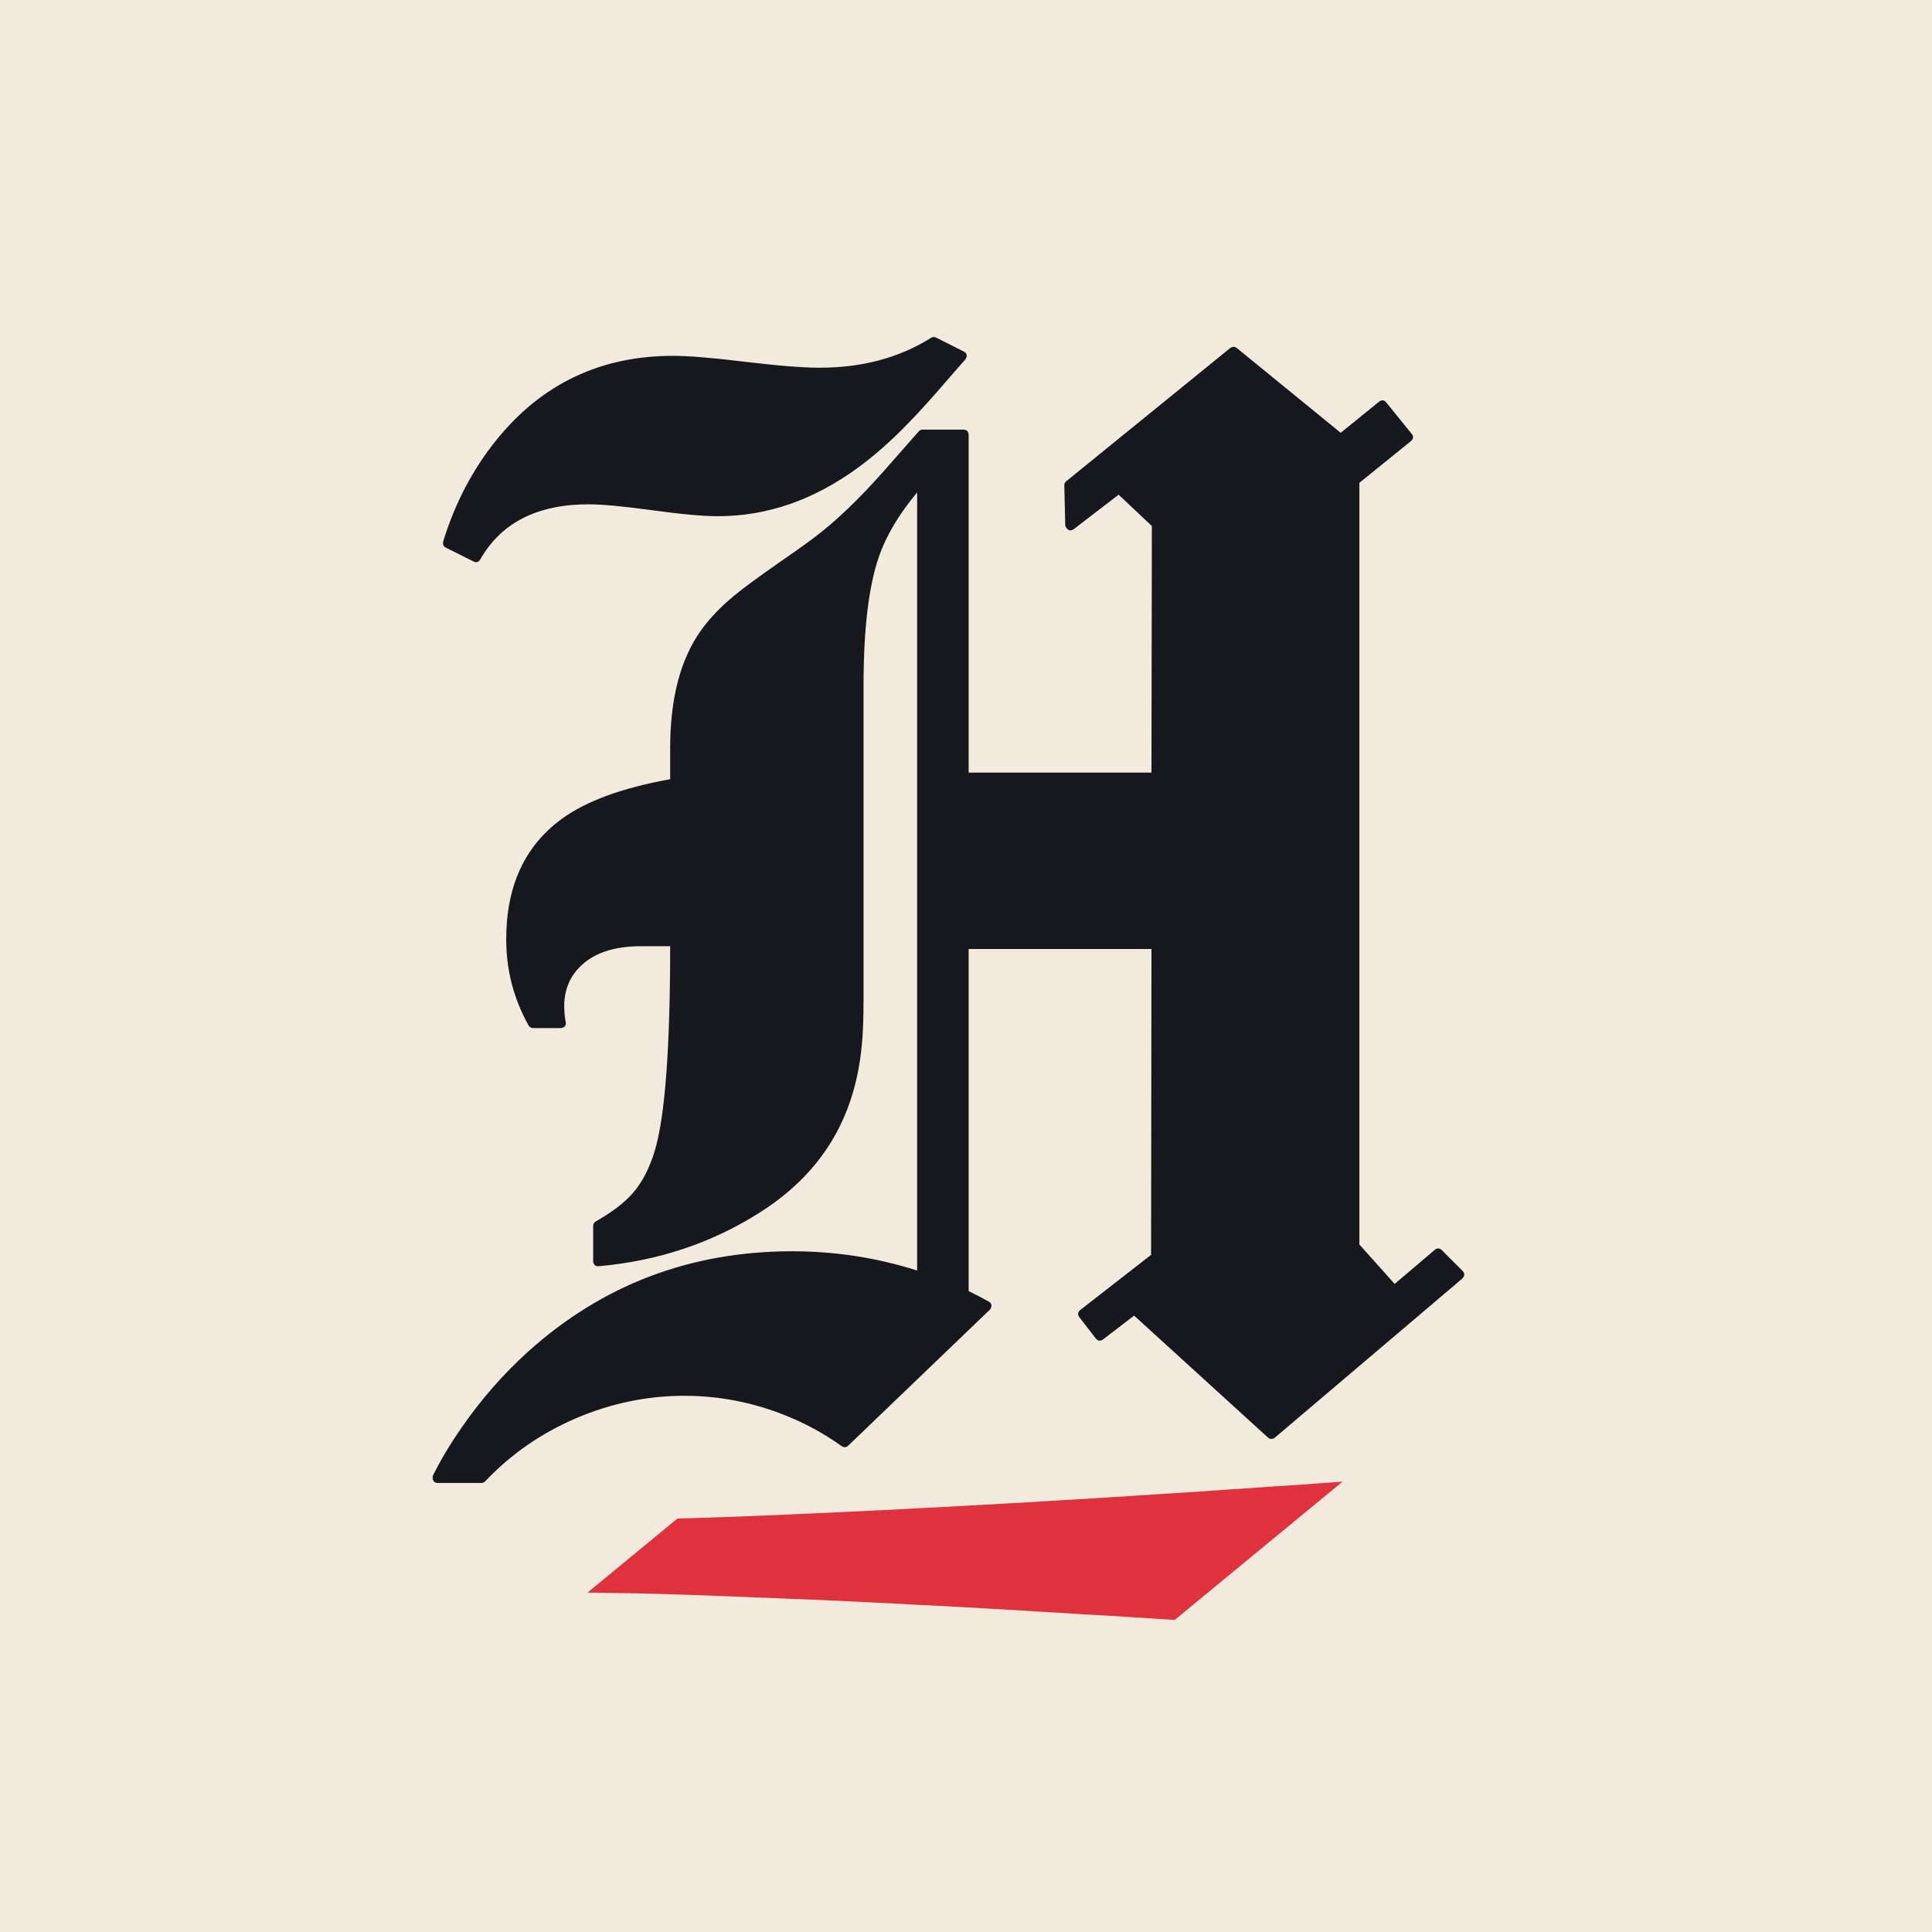
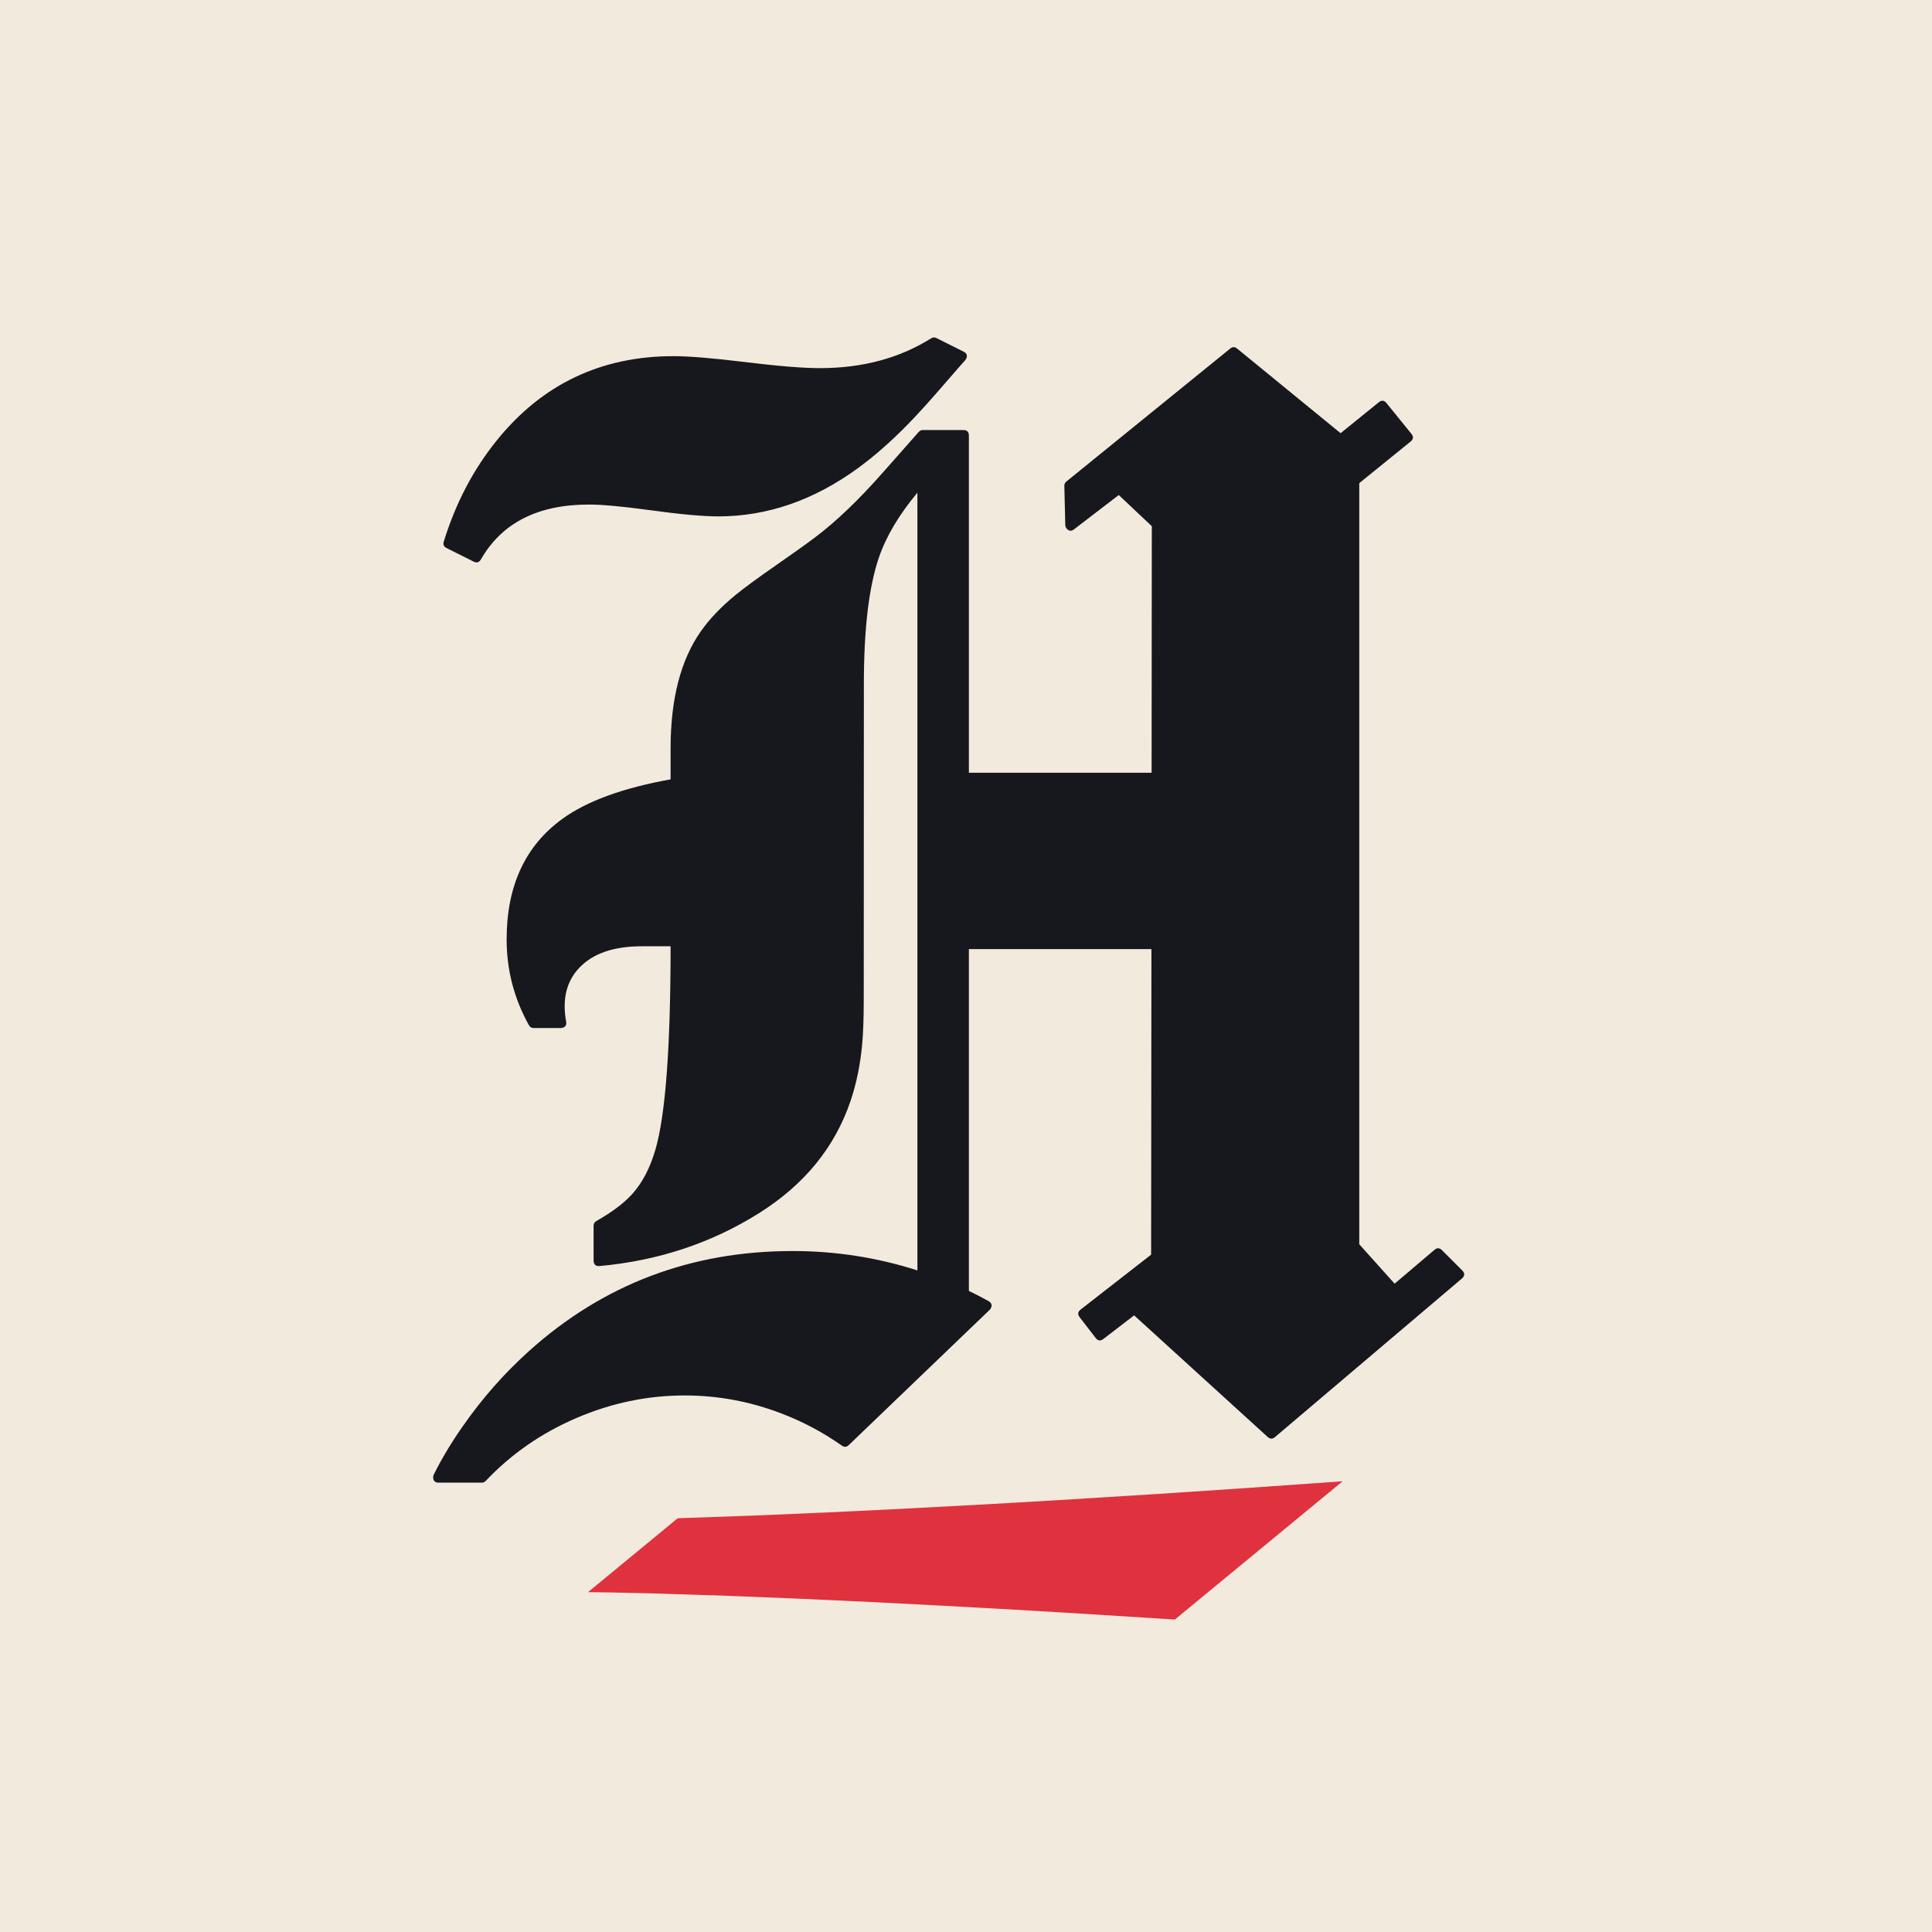
<svg xmlns="http://www.w3.org/2000/svg" width="1024" height="1024" viewBox="0 0 1024 1024">
  <rect width="1024" height="1024" fill="#F2EBDD" />
-   <path fill="#17181E" d="M315.9 647.3Q328.7 640 335.3 632.5Q343 623.7 347.2 609.4Q355.2 581.9 355.2 501.5L352.1 501.5L339.9 501.5Q317.8 501.5 307 512.8Q296.6 523.5 299.8 541.5Q300.4 544.3 297.5 544.9Q297.2 544.9 297 544.9H282.6Q280.9 544.9 280.1 543.4Q268.3 522.2 268.3 497.9Q268.3 455.4 297.9 433.9Q317.4 419.8 355.2 413V396.5Q355.2 357.2 371.4 334.3Q378.2 324.7 389.5 315.4Q396.3 309.8 411.9 298.9Q425.1 289.8 432.1 284.5Q448.7 271.9 467.7 250.5L486.9 228.7Q487.7 227.7 489 227.7H510.5Q513.4 227.7 513.4 230.7L513.4 409.5H610.3L610.5 278.8L592.9 262.2L569.2 280.4Q566.9 282.1 565.2 279.8Q564.6 279.1 564.6 278.1L564.1 257.4Q564 256 565.1 255.1L652 184.5Q653.9 183.1 655.7 184.6L710.6 229.4L730.8 213Q731.9 212.1 733 212.2Q734 212.3 734.9 213.5L748.1 229.8Q750 232 747.7 233.9L720.5 255.9V659.6L739.2 680.5L760.4 662.5Q762.4 660.8 764.3 662.7L775.1 673.5Q776.1 674.5 776.1 675.5Q776.1 676.6 775.1 677.6Q775 677.7 774.9 677.8L675.8 761.9Q673.8 763.5 671.9 761.8L601.1 697.3L584.8 709.8Q582.5 711.6 580.7 709.3L572.2 698.3Q570.4 696 572.7 694.2L610.1 665.1L610.3 503H513.4L513.4 562.1L513.4 684.3Q518.7 686.9 523.8 689.7Q526.4 691.1 525 693.7Q524.8 694.1 524.4 694.4L449.7 766.1Q448 767.8 446 766.4Q431.3 755.9 414 749.3Q389.1 739.8 362.7 739.8Q333.2 739.8 305.3 751.7Q277.4 763.7 257.2 785.1Q256.3 786 255.1 786H232.2Q229.3 786 229.3 783.1Q229.3 782.4 229.6 781.8Q235.6 769.7 244.9 756.3Q260.3 734.1 280 716.3Q339.1 663.2 419.9 663.2Q454 663.2 486.1 673.4L486.1 495.7L486.1 261Q471.4 278.6 465.7 295.5Q457.8 318.7 457.7 362.2L457.7 529.4V529.5Q457.7 544.6 456.8 553.7Q455.3 569.8 450.7 583.4Q438.3 620.4 402 643.1Q364.2 666.9 317.6 671.1Q316.1 671.3 315.3 670.6Q314.5 669.9 314.4 668.5Q314.4 668.4 314.4 668.2V649.8Q314.4 648.1 315.9 647.3ZM250.8 297.5 236.4 290.3Q234.2 289.2 235 286.8Q235 286.7 235.2 286Q244.6 256.1 263.1 233.2Q299.1 188.6 356.7 188.6Q369.1 188.6 394.5 191.7Q421 194.9 434.4 194.9Q468.2 194.9 493.4 179.1Q494.8 178.2 496.3 179L510.6 186.2Q511.9 186.8 512.3 187.8Q512.6 188.8 511.9 190.1Q511.8 190.4 511.5 190.7Q508.7 193.8 502.3 201.2Q489.3 216.3 481.4 224.3Q467.9 238.3 454.7 247.9Q419.6 273.6 380.5 273.6Q368.4 273.6 344.7 270.3Q322.5 267.3 311.9 267.3Q271.3 267.3 254.6 296.4Q253.3 298.8 250.8 297.5Z" />
-   <path fill="#E0313F" d="M311.4 844.1 359 804.9 361.4 804.8 373.9 804.4 386.4 804 399 803.5 411.5 803 424 802.4 436.5 801.9 449 801.3 461.5 800.7 474 800.1 486.5 799.4 499 798.8 511.5 798.1 524 797.4 536.5 796.7 549 796 561.5 795.2 574 794.5 586.6 793.7 599.1 792.9 611.6 792.1 624.1 791.3 636.6 790.5 649.1 789.6 661.6 788.8 674.1 787.9 686.6 787.1 699.1 786.2 711.6 785.3 622.6 858.6 611.6 857.9 599.1 857.1 586.6 856.3 574 855.6 561.5 854.8 549 854.1 536.5 853.3 524 852.6 511.5 851.9 499 851.2 486.5 850.6 474 849.9 461.5 849.3 449 848.7 436.5 848.1 424 847.6 411.5 847.1 399 846.6 386.4 846.1 373.9 845.6 361.4 845.2 348.9 844.8 336.4 844.5 323.9 844.3Z" />
+   <path fill="#17181E" d="M316.08 647.18Q328.89 639.91 335.46 632.44Q343.2 623.61 347.37 609.38Q355.41 581.89 355.43 501.55H340.12Q318.04 501.55 307.23 512.75Q296.81 523.53 300.06 541.45Q300.32 542.88 299.74 543.73Q299.15 544.57 297.73 544.83Q297.46 544.87 297.2 544.87H282.88Q281.16 544.87 280.34 543.38Q268.52 522.16 268.52 497.91Q268.52 455.38 298.14 433.96Q317.65 419.86 355.43 413.08V396.59Q355.43 357.29 371.58 334.44Q378.4 324.79 389.65 315.51Q396.45 309.9 412.11 299.04Q425.24 289.92 432.23 284.65Q448.83 272.09 467.77 250.63L486.97 228.91Q487.83 227.93 489.15 227.93H510.62Q513.53 227.93 513.53 230.84V409.58H610.37L610.49 278.91L592.98 262.37L569.3 280.53Q566.99 282.29 565.21 279.98Q564.64 279.23 564.62 278.29L564.12 257.56Q564.08 256.13 565.19 255.23L652.03 184.75Q653.87 183.26 655.71 184.76L710.55 229.6L730.77 213.22Q731.9 212.3 732.92 212.4Q733.95 212.51 734.86 213.64L748.08 229.93Q749.91 232.19 747.65 234.03L720.44 256.08V659.48L739.17 680.37L760.31 662.44Q762.36 660.71 764.26 662.6L775.03 673.37Q776.06 674.4 776.06 675.43Q776.06 676.46 775.03 677.48L675.75 761.7Q673.79 763.35 671.91 761.63L601.11 697.17L584.81 709.69Q582.51 711.47 580.74 709.17L572.24 698.15Q570.48 695.86 572.77 694.07L610.12 664.99L610.28 503.05H513.53V684.21Q518.82 686.77 523.93 689.61Q526.47 691.03 525.06 693.57Q524.85 693.96 524.53 694.26L449.87 765.92Q448.14 767.59 446.18 766.2Q431.45 755.78 414.13 749.15Q389.26 739.62 362.91 739.62Q333.39 739.62 305.57 751.56Q277.67 763.52 257.45 784.92Q256.59 785.84 255.33 785.84H232.49Q229.58 785.84 229.58 782.93Q229.58 782.25 229.87 781.65Q235.85 769.48 245.12 756.16Q260.57 733.94 280.25 716.21Q339.27 663.07 420.1 663.07Q454.17 663.07 486.24 673.34V261.13Q471.54 278.76 465.8 295.61Q457.9 318.79 457.87 362.3L457.81 529.35Q457.81 544.53 456.95 553.7Q455.45 569.74 450.88 583.31Q438.43 620.33 402.21 643.06Q364.37 666.8 317.78 671.03Q316.32 671.15 315.54 670.49Q314.74 669.83 314.62 668.39L314.61 649.72Q314.61 648.02 316.08 647.18ZM251.06 297.67 236.69 290.48Q234.44 289.36 235.24 286.97Q235.29 286.79 235.5 286.15Q244.86 256.25 263.34 233.37Q299.37 188.77 356.94 188.77Q369.29 188.77 394.71 191.88Q421.19 195.12 434.56 195.12Q468.35 195.12 493.51 179.32Q494.89 178.45 496.35 179.19L510.72 186.37Q512.03 187.02 512.35 188Q512.68 188.97 512.03 190.27Q511.85 190.63 511.58 190.93Q508.76 194.02 502.43 201.36Q489.43 216.46 481.56 224.52Q467.97 238.45 454.85 248.04Q419.71 273.7 380.7 273.7Q368.6 273.7 344.9 270.45Q322.72 267.42 312.14 267.42Q271.55 267.42 254.88 296.52Q253.51 298.9 251.06 297.67Z" />
+   <path fill="#E0313F" d="M311.66 843.87 359.19 804.7 399.15 803.29 436.65 801.7 474.14 799.89 524.13 797.23 561.64 795.06 611.63 791.94 661.62 788.62 711.62 785.1 622.69 858.4 574.13 855.33 536.63 853.1 499.14 851.03 461.64 849.11 424.15 847.37 386.66 845.86 349.15 844.63 324.16 844.04Z" />
</svg>
